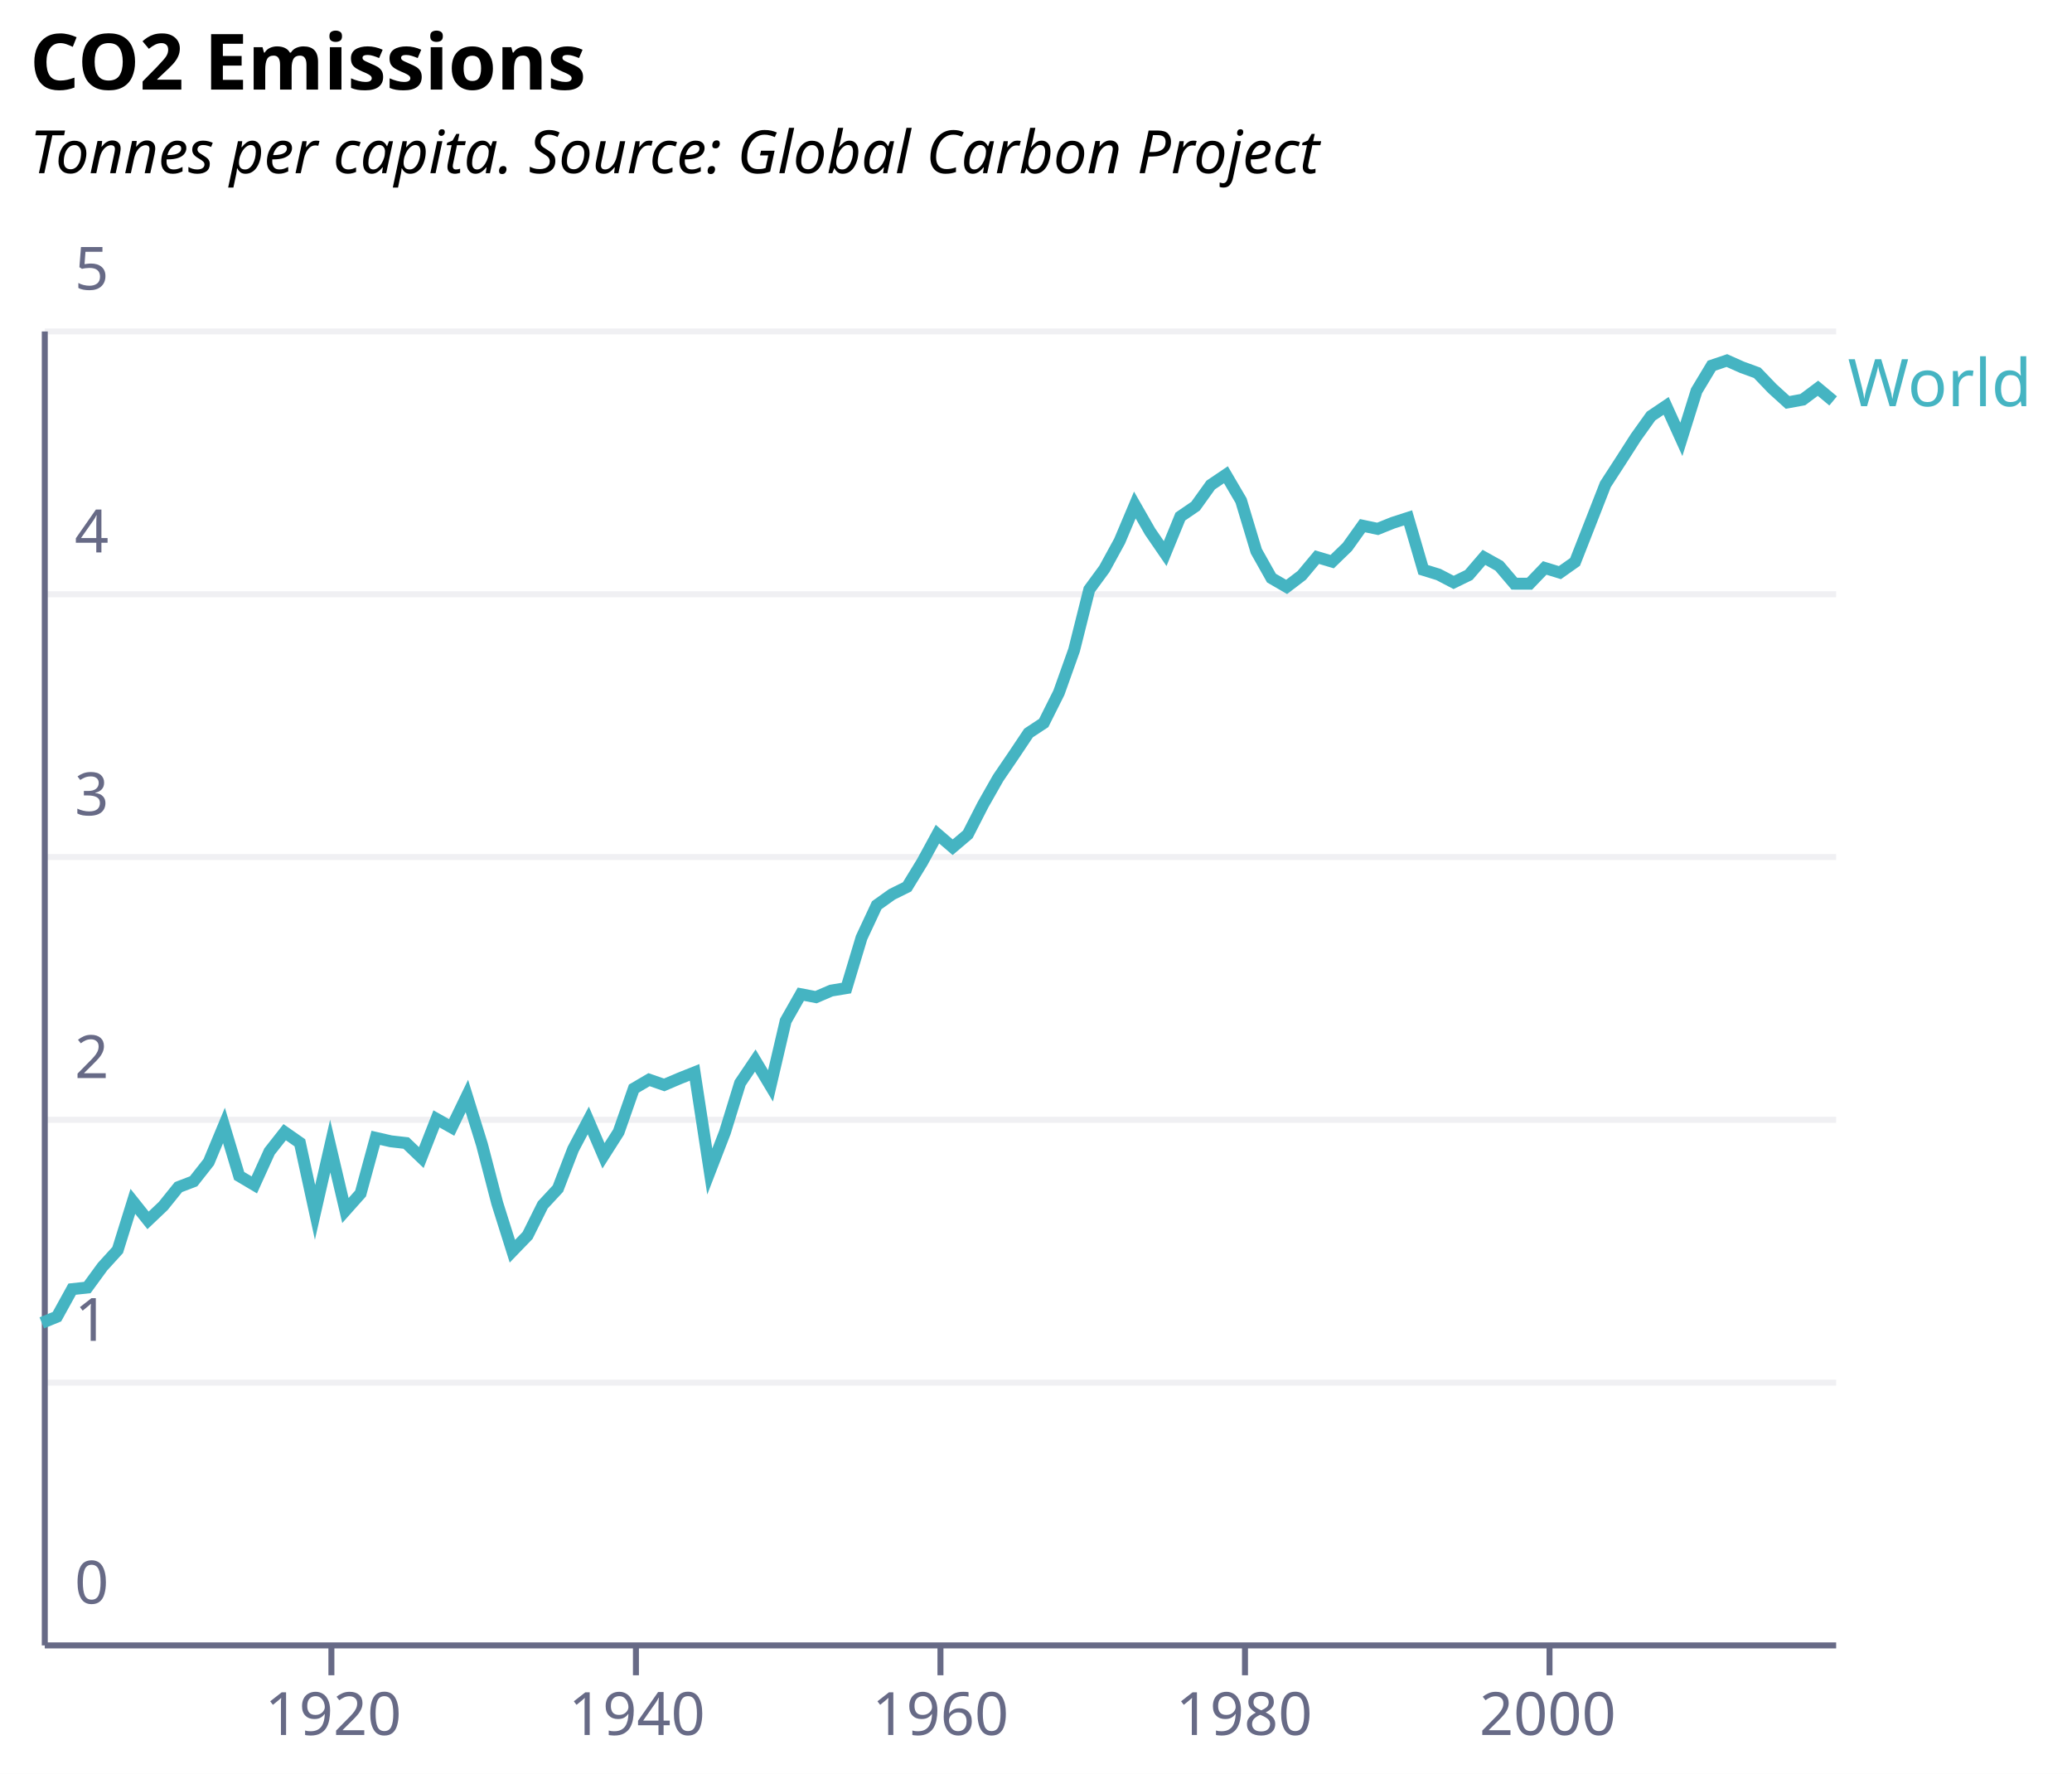
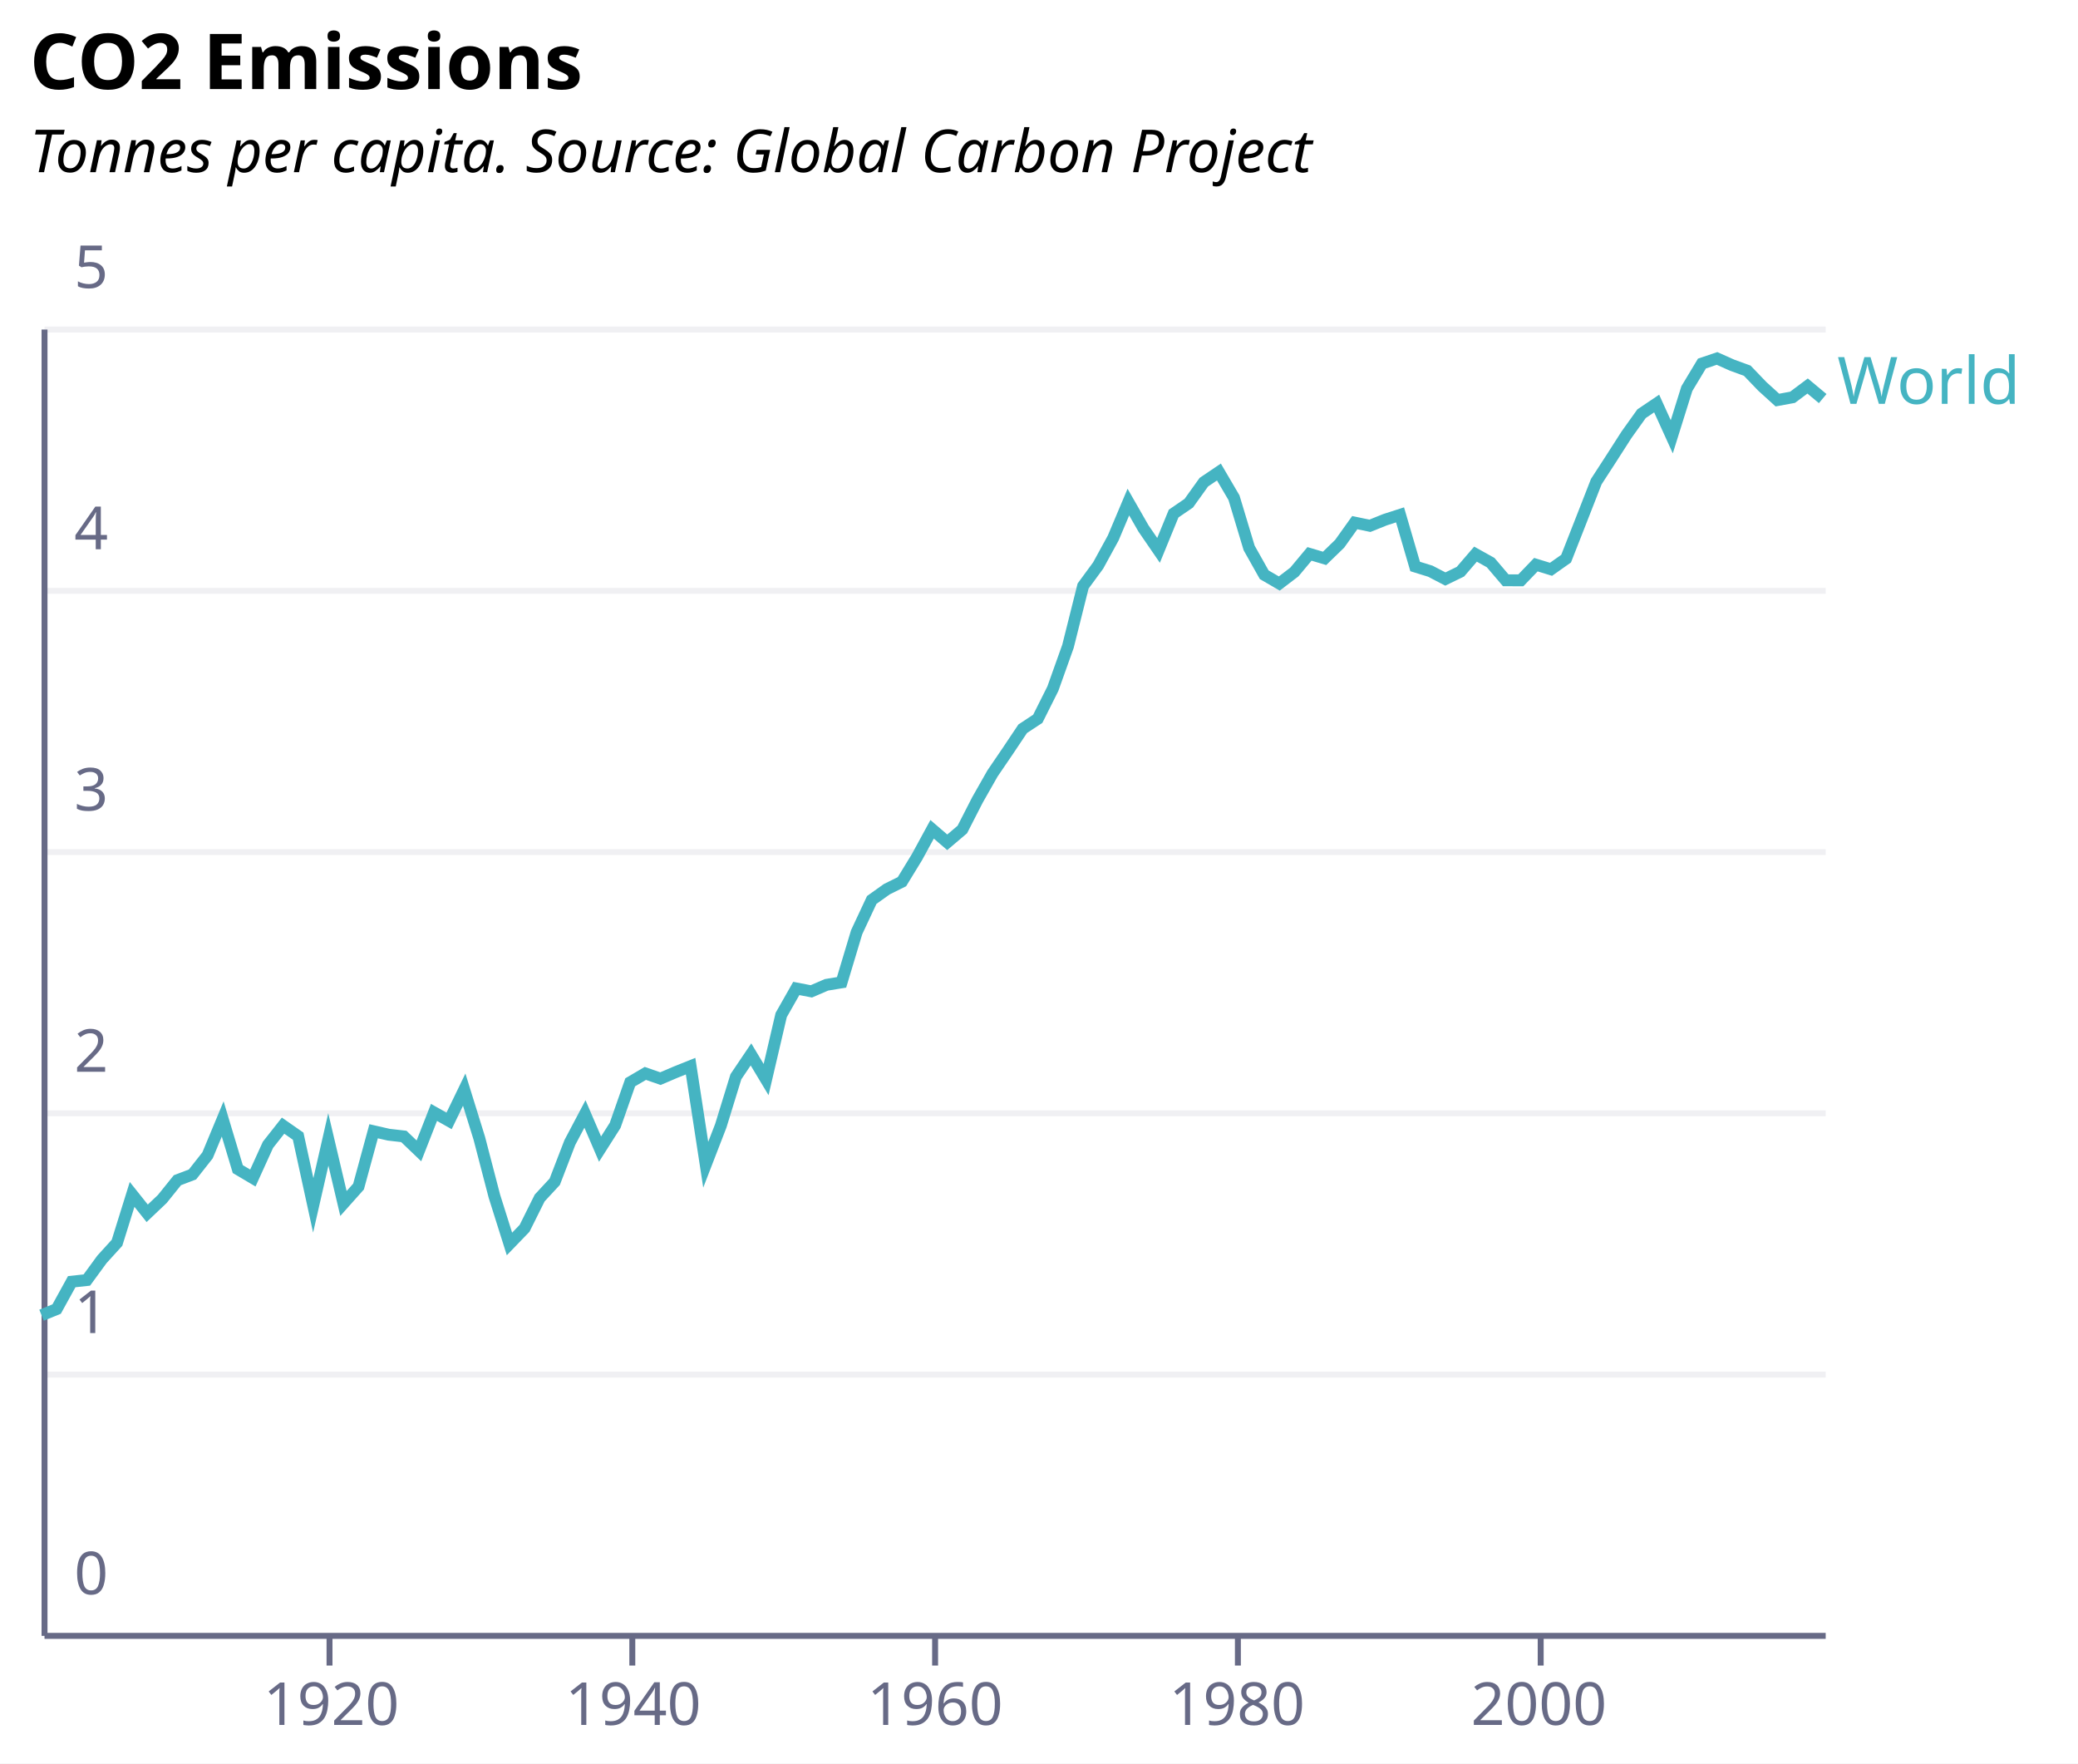
- <svg xmlns="http://www.w3.org/2000/svg" version="1.1" class="marks" width="347" height="297" viewBox="0 0 347 297">
-   <rect width="347" height="297" fill="white" />
+ <svg xmlns="http://www.w3.org/2000/svg" version="1.1" class="marks" width="350" height="297" viewBox="0 0 350 297">
+   <rect width="350" height="297" fill="white" />
  <g fill="none" stroke-miterlimit="10" transform="translate(7,55)">
    <g class="mark-group role-frame root" role="graphics-object" aria-roledescription="group mark container">
      <g transform="translate(0,0)">
        <path class="background" aria-hidden="true" d="M0,0h300v220h-300Z" />
        <g>
          <g class="mark-group role-axis" aria-hidden="true">
            <g transform="translate(0.5,0.5)">
              <path class="background" aria-hidden="true" d="M0,0h0v0h0Z" pointer-events="none" />
              <g>
                <g class="mark-rule role-axis-grid" pointer-events="none">
                  <line transform="translate(0,220)" x2="300" y2="0" stroke="#676A86" stroke-opacity="0.1" stroke-width="1" opacity="1" />
                  <line transform="translate(0,176)" x2="300" y2="0" stroke="#676A86" stroke-opacity="0.1" stroke-width="1" opacity="1" />
                  <line transform="translate(0,132)" x2="300" y2="0" stroke="#676A86" stroke-opacity="0.1" stroke-width="1" opacity="1" />
                  <line transform="translate(0,88)" x2="300" y2="0" stroke="#676A86" stroke-opacity="0.1" stroke-width="1" opacity="1" />
                  <line transform="translate(0,44)" x2="300" y2="0" stroke="#676A86" stroke-opacity="0.1" stroke-width="1" opacity="1" />
                  <line transform="translate(0,0)" x2="300" y2="0" stroke="#676A86" stroke-opacity="0.1" stroke-width="1" opacity="1" />
                </g>
              </g>
              <path class="foreground" aria-hidden="true" d="" pointer-events="none" display="none" />
            </g>
          </g>
          <g class="mark-group role-axis" role="graphics-symbol" aria-roledescription="axis" aria-label="X-axis for a time scale with values from Tuesday, 01 January 1901, 12:00:00 AM to Tuesday, 01 January 2019, 12:00:00 AM">
            <g transform="translate(0.5,220.5)">
              <path class="background" aria-hidden="true" d="M0,0h0v0h0Z" pointer-events="none" />
              <g>
                <g class="mark-rule role-axis-tick" pointer-events="none">
                  <line transform="translate(48,0)" x2="0" y2="5" stroke="#676A86" stroke-width="1" opacity="1" />
                  <line transform="translate(99,0)" x2="0" y2="5" stroke="#676A86" stroke-width="1" opacity="1" />
                  <line transform="translate(150,0)" x2="0" y2="5" stroke="#676A86" stroke-width="1" opacity="1" />
                  <line transform="translate(201,0)" x2="0" y2="5" stroke="#676A86" stroke-width="1" opacity="1" />
                  <line transform="translate(252,0)" x2="0" y2="5" stroke="#676A86" stroke-width="1" opacity="1" />
                </g>
                <g class="mark-text role-axis-label" pointer-events="none">
                  <text text-anchor="middle" transform="translate(48.30042,15)" font-family="sans-serif" font-size="10px" fill="#676A86" opacity="1">1920</text>
                  <text text-anchor="middle" transform="translate(99.14847,15)" font-family="sans-serif" font-size="10px" fill="#676A86" opacity="1">1940</text>
                  <text text-anchor="middle" transform="translate(149.9965,15)" font-family="sans-serif" font-size="10px" fill="#676A86" opacity="1">1960</text>
                  <text text-anchor="middle" transform="translate(200.8446,15)" font-family="sans-serif" font-size="10px" fill="#676A86" opacity="1">1980</text>
                  <text text-anchor="middle" transform="translate(251.6926,15)" font-family="sans-serif" font-size="10px" fill="#676A86" opacity="1">2000</text>
                </g>
                <g class="mark-rule role-axis-domain" pointer-events="none">
                  <line transform="translate(0,0)" x2="300" y2="0" stroke="#676A86" stroke-width="1" opacity="1" />
                </g>
              </g>
              <path class="foreground" aria-hidden="true" d="" pointer-events="none" display="none" />
            </g>
          </g>
          <g class="mark-group role-axis" role="graphics-symbol" aria-roledescription="axis" aria-label="Y-axis for a linear scale with values from 0 to 5">
            <g transform="translate(0.5,0.5)">
              <path class="background" aria-hidden="true" d="M0,0h0v0h0Z" pointer-events="none" />
              <g>
                <g class="mark-text role-axis-label" pointer-events="none">
                  <text text-anchor="start" transform="translate(5,213)" font-family="sans-serif" font-size="10px" fill="#676A86" opacity="1">0</text>
                  <text text-anchor="start" transform="translate(5,169)" font-family="sans-serif" font-size="10px" fill="#676A86" opacity="1">1</text>
                  <text text-anchor="start" transform="translate(5,125)" font-family="sans-serif" font-size="10px" fill="#676A86" opacity="1">2</text>
                  <text text-anchor="start" transform="translate(5,81)" font-family="sans-serif" font-size="10px" fill="#676A86" opacity="1">3</text>
                  <text text-anchor="start" transform="translate(5,37)" font-family="sans-serif" font-size="10px" fill="#676A86" opacity="1">4</text>
                  <text text-anchor="start" transform="translate(5,-7)" font-family="sans-serif" font-size="10px" fill="#676A86" opacity="1">5</text>
                </g>
                <g class="mark-rule role-axis-domain" pointer-events="none">
                  <line transform="translate(0,220)" x2="0" y2="-220" stroke="#676A86" stroke-width="1" opacity="1" />
                </g>
              </g>
              <path class="foreground" aria-hidden="true" d="" pointer-events="none" display="none" />
            </g>
          </g>
          <g class="mark-group role-scope layer_0_pathgroup" role="graphics-object" aria-roledescription="group mark container">
            <g transform="translate(0,0)">
              <path class="background" aria-hidden="true" d="M0,0h300v220h-300Z" />
              <g>
                <g class="mark-line role-mark layer_0_marks" role="graphics-object" aria-roledescription="line mark container">
                  <path aria-label="Country: World; Year: 1901; CO2 per capita (t): 1.215954441; Time: Jan 01, 1901; Value: 1.215954441" role="graphics-symbol" aria-roledescription="line mark" d="M0,166.498L2.541,165.462L5.081,160.85L7.622,160.577L10.17,157.092L12.71,154.299L15.251,146.151L17.792,149.336L20.339,146.919L22.88,143.763L25.421,142.794L27.961,139.568L30.509,133.442L33.049,141.89L35.59,143.395L38.131,137.805L40.678,134.572L43.219,136.346L45.76,147.999L48.3,136.887L50.848,147.684L53.389,144.832L55.929,135.517L58.47,136.098L61.018,136.389L63.558,138.822L66.099,132.342L68.64,133.775L71.187,128.509L73.728,136.689L76.269,146.447L78.809,154.5L81.357,151.861L83.898,146.758L86.438,144.017L88.979,137.422L91.526,132.602L94.067,138.521L96.608,134.527L99.148,127.273L101.696,125.775L104.237,126.656L106.777,125.573L109.318,124.555L111.866,141.154L114.406,134.588L116.947,126.338L119.488,122.574L122.035,126.818L124.576,115.945L127.117,111.469L129.657,111.957L132.205,110.858L134.746,110.439L137.286,101.995L139.827,96.565L142.375,94.747L144.915,93.489L147.456,89.332L149.997,84.665L152.544,86.855L155.085,84.7L157.625,79.737L160.166,75.264L162.714,71.524L165.254,67.729L167.795,66.053L170.336,60.978L172.883,53.841L175.424,43.701L177.965,40.238L180.505,35.592L183.053,29.554L185.594,33.992L188.134,37.69L190.675,31.492L193.223,29.749L195.763,26.207L198.304,24.491L200.845,28.826L203.392,37.276L205.933,41.795L208.474,43.27L211.014,41.331L213.562,38.281L216.102,39.038L218.643,36.575L221.184,33.018L223.731,33.552L226.272,32.53L228.813,31.709L231.353,40.405L233.901,41.192L236.442,42.515L238.982,41.278L241.523,38.325L244.071,39.746L246.611,42.729L249.152,42.737L251.693,40.096L254.24,40.877L256.781,39.084L259.322,32.613L261.862,26.118L264.41,22.186L266.951,18.222L269.491,14.67L272.032,12.958L274.579,18.564L277.12,10.45L279.661,6.226L282.201,5.367L284.749,6.503L287.29,7.428L289.83,10.073L292.371,12.378L294.919,11.909L297.459,10.008L300,12.127" stroke="rgb(69, 180, 194)" stroke-width="2" />
                </g>
              </g>
              <path class="foreground" aria-hidden="true" d="" display="none" />
            </g>
          </g>
          <g class="mark-text role-mark layer_1_marks" role="graphics-object" aria-roledescription="text mark container">
            <text aria-label="Country: World; Year: 2018; CO2 per capita (t): 4.772543108; Time: Jan 01, 2018; Value: 4.772543108" role="graphics-symbol" aria-roledescription="text mark" text-anchor="start" transform="translate(302.4593,13.0081)" font-family="sans-serif" font-size="11px" fill="rgb(69, 180, 194)">World</text>
          </g>
          <g class="mark-group role-title">
            <g transform="translate(-2,-45)">
              <path class="background" aria-hidden="true" d="M0,0h0v0h0Z" pointer-events="none" />
              <g>
                <g class="mark-text role-title-text" role="graphics-symbol" aria-roledescription="title" aria-label="Title text 'CO2 Emissions'" pointer-events="none">
                  <text text-anchor="start" transform="translate(0,5)" font-family="sans-serif" font-size="13px" font-weight="bold" fill="black" opacity="1">CO2 Emissions</text>
                </g>
                <g class="mark-text role-title-subtitle" role="graphics-symbol" aria-roledescription="subtitle" aria-label="Subtitle text 'Tonnes per capita. Source: Global Carbon Project'" pointer-events="none">
                  <text text-anchor="start" transform="translate(0,19)" font-family="sans-serif" font-size="10px" font-style="italic" fill="#000" opacity="1">Tonnes per capita. Source: Global Carbon Project</text>
                </g>
              </g>
              <path class="foreground" aria-hidden="true" d="" pointer-events="none" display="none" />
            </g>
          </g>
        </g>
        <path class="foreground" aria-hidden="true" d="" display="none" />
      </g>
    </g>
  </g>
</svg>
